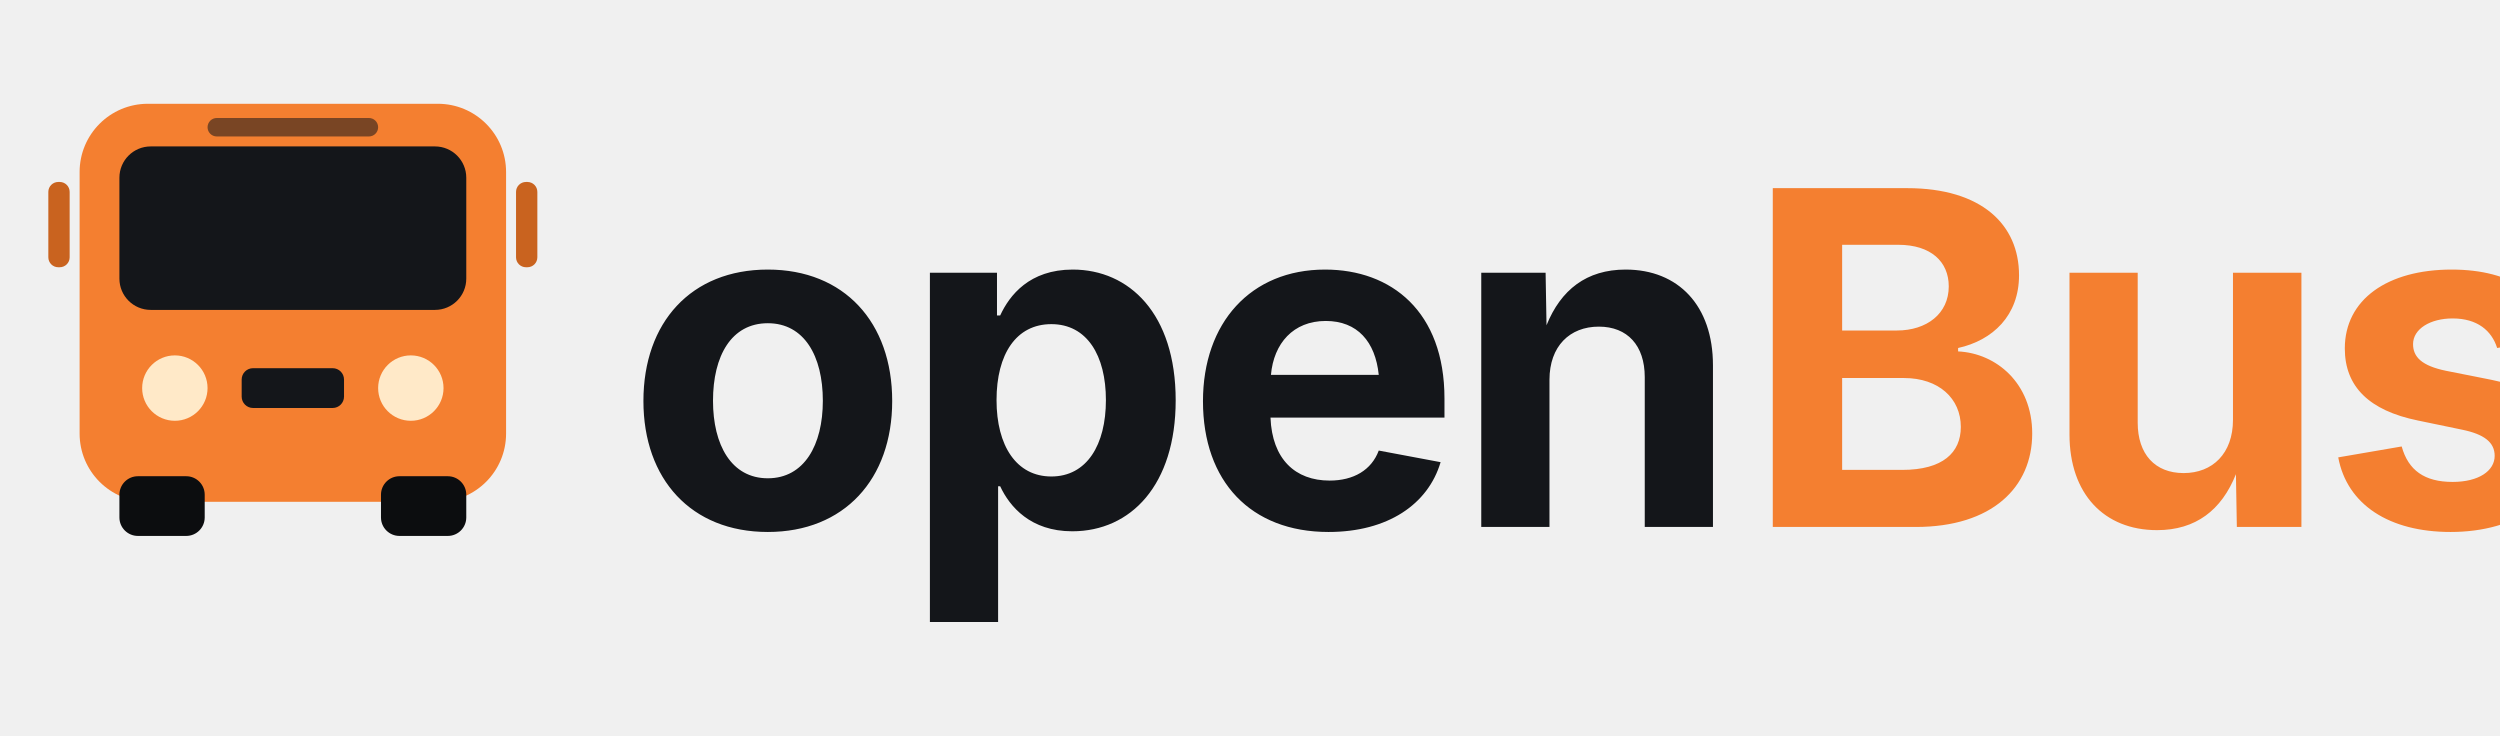
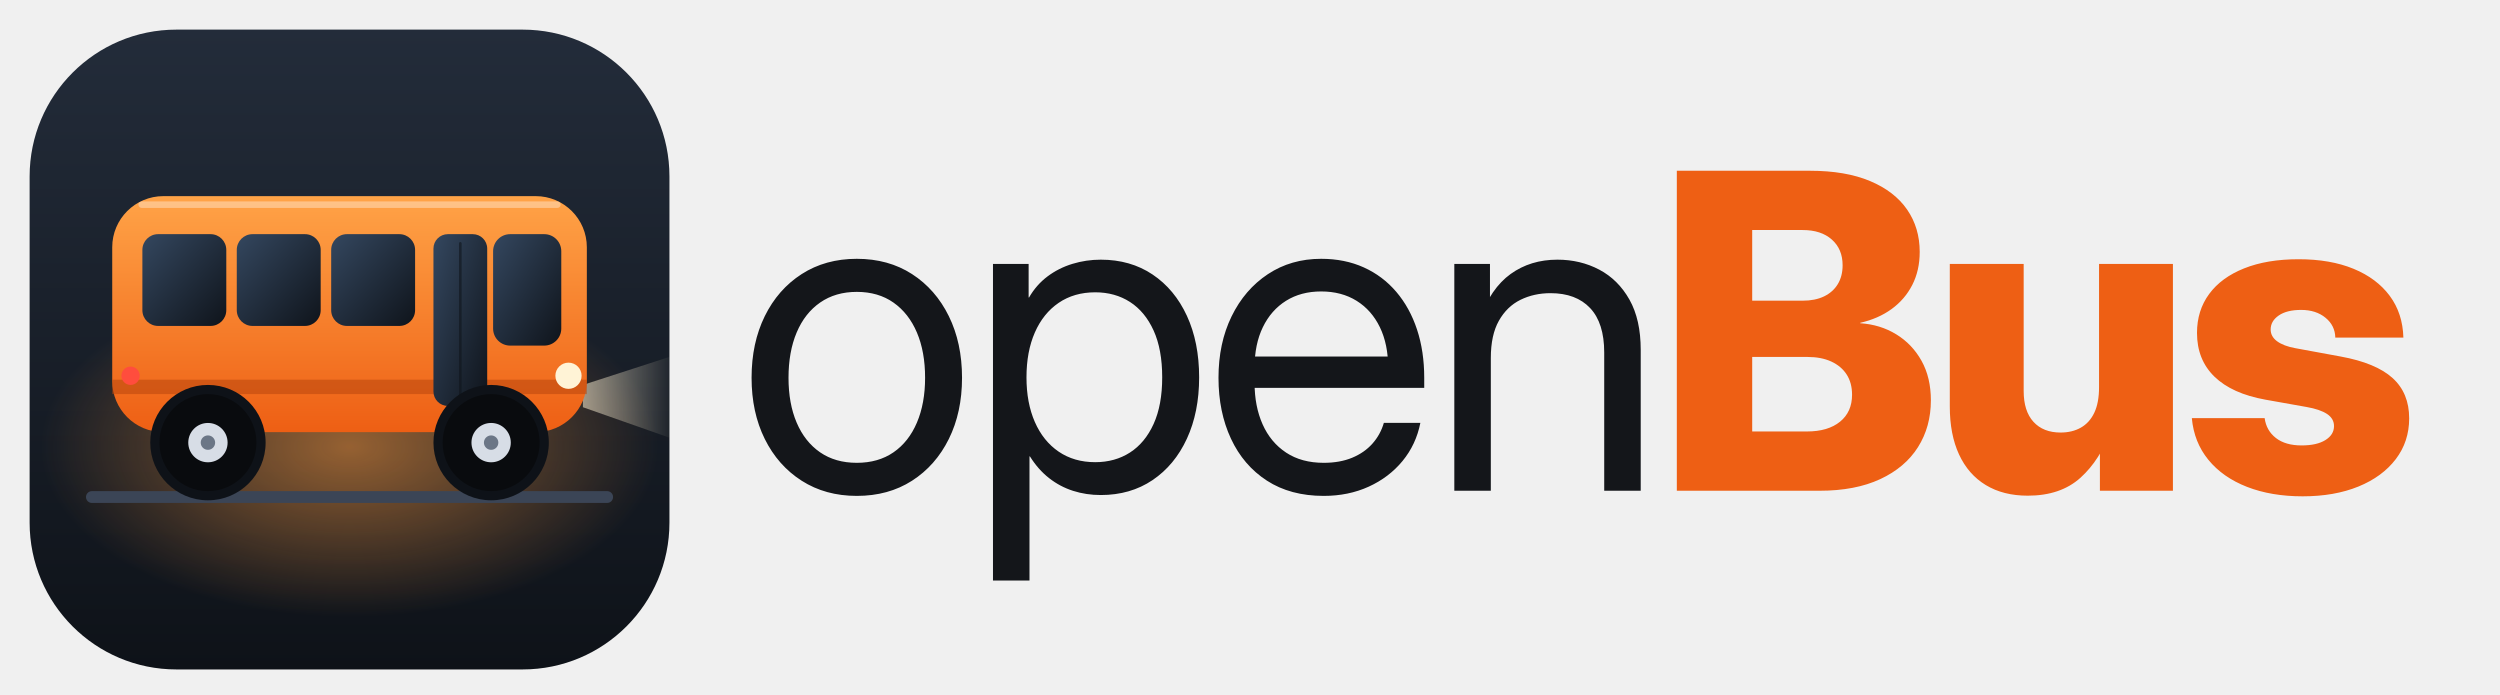
- <svg xmlns="http://www.w3.org/2000/svg" width="1020" height="300" viewBox="0 0 1020 300">
-   <g transform="scale(0.29) translate(-100 -60)">
-     <g>
-       <rect x="212" y="206" width="600" height="560" rx="96" fill="#f47f30" />
-       <rect x="268" y="266" width="488" height="230" rx="44" fill="#14161a" />
-       <rect x="392" y="226" width="240" height="26" rx="13" fill="#14161a" opacity=".55" />
-       <circle cx="346" cy="606" r="46" fill="#ffe9c8" />
-       <circle cx="678" cy="606" r="46" fill="#ffe9c8" />
-       <rect x="440" y="578" width="144" height="56" rx="16" fill="#14161a" />
-       <rect x="268" y="730" width="120" height="84" rx="26" fill="#0c0d0f" />
-       <rect x="636" y="730" width="120" height="84" rx="26" fill="#0c0d0f" />
-       <rect x="168" y="316" width="30" height="120" rx="14" fill="#c9631f" />
-       <rect x="826" y="316" width="30" height="120" rx="14" fill="#c9631f" />
+ <svg xmlns="http://www.w3.org/2000/svg" width="1080" height="300">
+   <defs>
+     <linearGradient id="bg" x1="0" y1="0" x2="0" y2="1" gradientUnits="userSpaceOnUse" gradientTransform="matrix(976 0 0 976 24 24)">
+       <stop offset="0" stop-color="#232c3a" />
+       <stop offset="1" stop-color="#0e1218" />
+     </linearGradient>
+     <linearGradient id="beam" x1="0" y1="0" x2="1" y2="0" gradientUnits="userSpaceOnUse" gradientTransform="matrix(142 0 0 130 868 560)">
+       <stop offset="0" stop-color="#fff3d6" stop-opacity="0.55" />
+       <stop offset="1" stop-color="#fff3d6" stop-opacity="0" />
+     </linearGradient>
+     <linearGradient id="body" x1="0" y1="0" x2="0" y2="1" gradientUnits="userSpaceOnUse" gradientTransform="matrix(724 0 0 360 150 318)">
+       <stop offset="0" stop-color="#ffa347" />
+       <stop offset="1" stop-color="#ee5f14" />
+     </linearGradient>
+     <linearGradient id="linearGradient1" x1="0" y1="0" x2="1" y2="1" gradientUnits="userSpaceOnUse" gradientTransform="matrix(128 0 0 140 196 376)">
+       <stop offset="0" stop-color="#34475f" />
+       <stop offset="1" stop-color="#0f141b" />
+     </linearGradient>
+     <linearGradient id="linearGradient2" x1="0" y1="0" x2="1" y2="1" gradientUnits="userSpaceOnUse" gradientTransform="matrix(128 0 0 140 340 376)">
+       <stop offset="0" stop-color="#34475f" />
+       <stop offset="1" stop-color="#0f141b" />
+     </linearGradient>
+     <linearGradient id="linearGradient3" x1="0" y1="0" x2="1" y2="1" gradientUnits="userSpaceOnUse" gradientTransform="matrix(128 0 0 140 484 376)">
+       <stop offset="0" stop-color="#34475f" />
+       <stop offset="1" stop-color="#0f141b" />
+     </linearGradient>
+     <linearGradient id="linearGradient4" x1="0" y1="0" x2="1" y2="1" gradientUnits="userSpaceOnUse" gradientTransform="matrix(82 0 0 262 640 376)">
+       <stop offset="0" stop-color="#34475f" />
+       <stop offset="1" stop-color="#0f141b" />
+     </linearGradient>
+     <linearGradient id="glass" x1="0" y1="0" x2="1" y2="1" gradientUnits="userSpaceOnUse" gradientTransform="matrix(104 0 0 170 731 376)">
+       <stop offset="0" stop-color="#34475f" />
+       <stop offset="1" stop-color="#0f141b" />
+     </linearGradient>
+     <radialGradient id="glow" cx="0.5" cy="0.5" r="0.5" fx="0.5" fy="0.5" gradientUnits="userSpaceOnUse" gradientTransform="matrix(940 0 0 520 42 440)">
+       <stop offset="0" stop-color="#ff9a3d" stop-opacity="0.55" />
+       <stop offset="1" stop-color="#ff9a3d" stop-opacity="0" />
+     </radialGradient>
+     <clipPath id="sq">
+       <path fill="#000000" stroke="none" d="M 248 24 L 776 24 C 899.712 24 1000 124.288 1000 248 L 1000 776 C 1000 899.712 899.712 1000 776 1000 L 248 1000 C 124.288 1000 24 899.712 24 776 L 24 248 C 24 124.288 124.288 24 248 24 Z" />
+     </clipPath>
+   </defs>
+   <g transform="matrix(0.2832 0 0 0.2832 6 6)">
+     <path fill="url(#bg)" stroke="none" d="M 248 24 L 776 24 C 899.712 24 1000 124.288 1000 248 L 1000 776 C 1000 899.712 899.712 1000 776 1000 L 248 1000 C 124.288 1000 24 899.712 24 776 L 24 248 C 24 124.288 124.288 24 248 24 Z" />
+     <g clip-path="url(#sq)">
+       <g transform="matrix(1 0 0 1 0 -40)">
+         <g id="bus">
+           <path fill="url(#glow)" stroke="none" d="M 982 700 C 982 768.956 932.482 835.088 844.34 883.848 C 756.198 932.607 636.652 960 512 960 C 387.348 960 267.802 932.607 179.66 883.848 C 91.518 835.088 42 768.956 42 700 C 42 631.044 91.518 564.912 179.66 516.152 C 267.802 467.393 387.348 440 512 440 C 636.652 440 756.198 467.393 844.34 516.152 C 932.482 564.912 982 631.044 982 700 Z" />
+           <path fill="url(#beam)" stroke="none" d="M 868 606 L 1010 560 L 1010 690 L 868 640 Z" />
+           <path fill="#3b4556" stroke="none" d="M 119 768 L 905 768 C 909.971 768 914 772.029 914 777 L 914 777 C 914 781.971 909.971 786 905 786 L 119 786 C 114.029 786 110 781.971 110 777 L 110 777 C 110 772.029 114.029 768 119 768 Z" />
+           <path fill="url(#body)" stroke="none" d="M 228 318 L 796 318 C 839.078 318 874 352.922 874 396 L 874 600 C 874 643.078 839.078 678 796 678 L 228 678 C 184.922 678 150 643.078 150 600 L 150 396 C 150 352.922 184.922 318 228 318 Z" />
+           <g opacity="0.35">
+             <path fill="#ffffff" stroke="none" d="M 195 326 L 829 326 C 831.761 326 834 328.239 834 331 L 834 331 C 834 333.761 831.761 336 829 336 L 195 336 C 192.239 336 190 333.761 190 331 L 190 331 C 190 328.239 192.239 326 195 326 Z" />
+           </g>
+           <g opacity="0.55">
+             <path fill="#b8460c" stroke="none" d="M 150 598 L 874 598 L 874 620 L 150 620 Z" />
+           </g>
+           <path fill="url(#linearGradient1)" stroke="none" d="M 220 376 L 300 376 C 313.255 376 324 386.745 324 400 L 324 492 C 324 505.255 313.255 516 300 516 L 220 516 C 206.745 516 196 505.255 196 492 L 196 400 C 196 386.745 206.745 376 220 376 Z" />
+           <path fill="url(#linearGradient2)" stroke="none" d="M 364 376 L 444 376 C 457.255 376 468 386.745 468 400 L 468 492 C 468 505.255 457.255 516 444 516 L 364 516 C 350.745 516 340 505.255 340 492 L 340 400 C 340 386.745 350.745 376 364 376 Z" />
+           <path fill="url(#linearGradient3)" stroke="none" d="M 508 376 L 588 376 C 601.255 376 612 386.745 612 400 L 612 492 C 612 505.255 601.255 516 588 516 L 508 516 C 494.745 516 484 505.255 484 492 L 484 400 C 484 386.745 494.745 376 508 376 Z" />
+           <path fill="url(#linearGradient4)" stroke="none" d="M 662 376 L 700 376 C 712.15 376 722 385.85 722 398 L 722 616 C 722 628.15 712.15 638 700 638 L 662 638 C 649.85 638 640 628.15 640 616 L 640 398 C 640 385.85 649.85 376 662 376 Z" />
+           <path fill="url(#glass)" stroke="none" d="M 757 376 L 809 376 C 823.359 376 835 387.641 835 402 L 835 520 C 835 534.359 823.359 546 809 546 L 757 546 C 742.641 546 731 534.359 731 520 L 731 402 C 731 387.641 742.641 376 757 376 Z" />
+           <g opacity="0.6">
+             <path fill="#0f141b" stroke="none" d="M 681 388 L 681 388 C 682.105 388 683 388.895 683 390 L 683 624 C 683 625.105 682.105 626 681 626 L 681 626 C 679.895 626 679 625.105 679 624 L 679 390 C 679 388.895 679.895 388 681 388 Z" />
+           </g>
+           <path fill="#fff3d6" stroke="none" d="M 866 592 C 866 603.046 857.046 612 846 612 C 834.954 612 826 603.046 826 592 C 826 580.954 834.954 572 846 572 C 857.046 572 866 580.954 866 592 Z" />
+           <path fill="#ff4d3d" stroke="none" d="M 192 592 C 192 599.732 185.732 606 178 606 C 170.268 606 164 599.732 164 592 C 164 584.268 170.268 578 178 578 C 185.732 578 192 584.268 192 592 Z" />
+           <path fill="#0e1218" stroke="none" d="M 384 694 C 384 742.601 344.601 782 296 782 C 247.399 782 208 742.601 208 694 C 208 645.399 247.399 606 296 606 C 344.601 606 384 645.399 384 694 Z" />
+           <path fill="#0e1218" stroke="none" d="M 816 694 C 816 742.601 776.601 782 728 782 C 679.399 782 640 742.601 640 694 C 640 645.399 679.399 606 728 606 C 776.601 606 816 645.399 816 694 Z" />
+           <path fill="#090b0e" stroke="none" d="M 370 694 C 370 734.869 336.869 768 296 768 C 255.131 768 222 734.869 222 694 C 222 653.131 255.131 620 296 620 C 336.869 620 370 653.131 370 694 Z" />
+           <path fill="#090b0e" stroke="none" d="M 802 694 C 802 734.869 768.869 768 728 768 C 687.131 768 654 734.869 654 694 C 654 653.131 687.131 620 728 620 C 768.869 620 802 653.131 802 694 Z" />
+           <path fill="#d7dde6" stroke="none" d="M 326 694 C 326 710.568 312.569 724 296 724 C 279.431 724 266 710.568 266 694 C 266 677.431 279.431 664 296 664 C 312.569 664 326 677.431 326 694 Z" />
+           <path fill="#d7dde6" stroke="none" d="M 758 694 C 758 710.568 744.568 724 728 724 C 711.431 724 698 710.568 698 694 C 698 677.431 711.431 664 728 664 C 744.568 664 758 677.431 758 694 Z" />
+           <path fill="#6b7686" stroke="none" d="M 307 694 C 307 700.075 302.075 705 296 705 C 289.925 705 285 700.075 285 694 C 285 687.925 289.925 683 296 683 C 302.075 683 307 687.925 307 694 Z" />
+           <path fill="#6b7686" stroke="none" d="M 739 694 C 739 700.075 734.075 705 728 705 C 721.925 705 717 700.075 717 694 C 717 687.925 721.925 683 728 683 C 734.075 683 739 687.925 739 694 Z" />
+         </g>
+       </g>
    </g>
  </g>
-   <text x="255" y="215" font-family="Inter, 'Segoe UI', Arial, sans-serif" font-size="190" font-weight="700" letter-spacing="-4" fill="#14161a">open<tspan fill="#f47f30">Bus</tspan>
-   </text>
+   <g>
+     <path fill="#14161a" stroke="none" d="M 370.139 214.227 Q 356.594 214.227 346.342 207.686 Q 336.091 201.146 330.385 189.642 Q 324.68 178.138 324.68 163.201 Q 324.68 148.172 330.385 136.575 Q 336.091 124.979 346.342 118.392 Q 356.594 111.805 370.139 111.805 Q 383.776 111.805 393.981 118.392 Q 404.187 124.979 409.892 136.575 Q 415.598 148.172 415.598 163.201 Q 415.598 178.138 409.892 189.642 Q 404.187 201.146 393.981 207.686 Q 383.776 214.227 370.139 214.227 Z M 370.139 199.939 Q 379.416 199.939 386.003 195.394 Q 392.59 190.848 396.115 182.544 Q 399.641 174.241 399.641 163.201 Q 399.641 151.976 396.115 143.672 Q 392.59 135.369 386.003 130.73 Q 379.416 126.092 370.139 126.092 Q 360.954 126.092 354.321 130.684 Q 347.688 135.276 344.162 143.626 Q 340.637 151.976 340.637 163.201 Q 340.637 174.334 344.162 182.591 Q 347.688 190.848 354.274 195.394 Q 360.861 199.939 370.139 199.939 Z M 428.967 250.779 L 428.967 114.031 L 444.367 114.031 L 444.367 128.504 L 444.553 128.504 Q 447.707 123.03 452.531 119.412 Q 457.355 115.794 463.293 113.985 Q 469.23 112.176 475.539 112.176 Q 488.342 112.176 497.897 118.577 Q 507.453 124.979 512.741 136.436 Q 518.029 147.894 518.029 163.016 Q 518.029 178.045 512.741 189.502 Q 507.453 200.96 497.897 207.408 Q 488.342 213.855 475.539 213.855 Q 469.23 213.855 463.571 212.046 Q 457.912 210.237 453.181 206.526 Q 448.449 202.815 444.924 197.156 L 444.738 197.156 L 444.738 250.779 Z M 473.127 199.661 Q 481.662 199.661 488.156 195.486 Q 494.65 191.312 498.361 183.147 Q 502.072 174.983 502.072 163.016 Q 502.072 150.955 498.361 142.791 Q 494.65 134.627 488.156 130.452 Q 481.662 126.277 473.127 126.277 Q 464.035 126.277 457.355 130.823 Q 450.676 135.369 447.058 143.626 Q 443.439 151.883 443.439 163.016 Q 443.439 174.056 447.058 182.313 Q 450.676 190.569 457.355 195.115 Q 464.035 199.661 473.127 199.661 Z M 571.848 214.227 Q 557.468 214.227 547.309 207.64 Q 537.15 201.053 531.77 189.502 Q 526.389 177.952 526.389 163.201 Q 526.389 148.265 532.048 136.668 Q 537.707 125.071 547.727 118.438 Q 557.746 111.805 570.734 111.805 Q 580.939 111.805 589.15 115.516 Q 597.36 119.227 603.205 126.092 Q 609.05 132.957 612.158 142.374 Q 615.266 151.79 615.266 163.201 L 615.266 167.562 L 534.738 167.562 L 534.738 154.017 L 606.452 154.017 L 599.68 158.748 Q 599.68 148.729 596.108 141.353 Q 592.536 133.978 586.042 129.942 Q 579.548 125.906 570.734 125.906 Q 562.014 125.906 555.566 129.942 Q 549.118 133.978 545.546 141.353 Q 541.975 148.729 541.975 158.748 L 541.975 165.428 Q 541.975 175.54 545.454 183.333 Q 548.933 191.126 555.612 195.533 Q 562.292 199.939 571.848 199.939 Q 578.806 199.939 584.094 197.759 Q 589.382 195.579 592.861 191.683 Q 596.34 187.786 597.824 182.684 L 613.596 182.684 Q 611.74 192.054 605.895 199.151 Q 600.051 206.248 591.284 210.237 Q 582.517 214.227 571.848 214.227 Z M 644.035 154.666 L 644.035 212 L 628.264 212 L 628.264 114.031 L 643.664 114.031 L 643.664 137.781 L 639.211 137.781 Q 644.035 124.515 652.617 118.345 Q 661.198 112.176 672.795 112.176 Q 682.722 112.176 690.886 116.49 Q 699.05 120.804 703.92 129.432 Q 708.791 138.06 708.791 151.141 L 708.791 212 L 693.02 212 L 693.02 152.254 Q 693.02 139.544 686.943 133.096 Q 680.866 126.648 669.826 126.648 Q 662.683 126.648 656.838 129.524 Q 650.993 132.4 647.514 138.57 Q 644.035 144.739 644.035 154.666 Z" />
+     <path fill="#ee5f14" stroke="none" d="M 724.387 212 L 724.387 73.768 L 781.906 73.768 Q 797.307 73.768 807.883 78.221 Q 818.459 82.674 823.886 90.56 Q 829.314 98.445 829.314 108.836 Q 829.314 116.814 826.113 123.077 Q 822.912 129.339 817.16 133.514 Q 811.408 137.688 803.615 139.451 L 803.615 139.637 Q 812.243 140.193 819.155 144.415 Q 826.066 148.636 830.102 155.872 Q 834.138 163.108 834.138 172.942 Q 834.138 184.354 828.571 193.167 Q 823.005 201.98 812.243 206.99 Q 801.481 212 786.081 212 Z M 756.95 186.395 L 780.607 186.395 Q 789.699 186.395 794.894 182.173 Q 800.09 177.952 800.09 170.53 Q 800.09 165.428 797.771 161.81 Q 795.451 158.191 791.137 156.197 Q 786.823 154.202 780.793 154.202 L 756.95 154.202 Z M 756.95 129.896 L 778.752 129.896 Q 784.133 129.896 787.983 128.04 Q 791.833 126.185 793.92 122.752 Q 796.008 119.319 796.008 114.588 Q 796.008 107.63 791.369 103.501 Q 786.73 99.373 778.752 99.373 L 756.95 99.373 Z M 875.988 214.134 Q 865.412 214.134 857.851 209.542 Q 850.29 204.949 846.301 196.321 Q 842.312 187.693 842.312 175.633 L 842.312 114.031 L 874.226 114.031 L 874.226 168.953 Q 874.226 177.581 878.447 182.22 Q 882.668 186.858 890.183 186.858 Q 895.192 186.858 898.95 184.725 Q 902.707 182.591 904.748 178.277 Q 906.789 173.963 906.789 167.283 L 906.789 114.031 L 938.703 114.031 L 938.703 212 L 907.16 212 L 907.16 185.745 L 911.892 185.745 Q 907.346 198.641 898.764 206.387 Q 890.183 214.134 875.988 214.134 Z M 994.748 214.412 Q 981.203 214.412 970.72 210.33 Q 960.236 206.248 954.02 198.641 Q 947.805 191.033 946.877 180.643 L 978.327 180.643 Q 979.069 186.023 983.198 189.224 Q 987.326 192.425 994.284 192.425 Q 1000.871 192.425 1004.582 190.105 Q 1008.293 187.786 1008.293 184.075 Q 1008.293 180.828 1005.278 178.833 Q 1002.263 176.839 996.418 175.818 L 978.698 172.664 Q 964.226 170.066 956.665 162.737 Q 949.104 155.408 949.104 143.812 Q 949.104 134.163 954.345 127.02 Q 959.587 119.876 969.467 115.933 Q 979.348 111.99 992.985 111.99 Q 1006.716 111.99 1016.735 116.119 Q 1026.755 120.247 1032.368 127.808 Q 1037.98 135.369 1038.259 145.853 L 1008.85 145.853 Q 1008.757 140.657 1004.628 137.271 Q 1000.5 133.885 994.099 133.885 Q 987.883 133.885 984.404 136.297 Q 980.925 138.709 980.925 142.327 Q 980.925 145.389 983.708 147.43 Q 986.491 149.471 991.501 150.398 L 1011.169 154.017 Q 1026.384 156.8 1033.574 163.294 Q 1040.764 169.788 1040.764 180.735 Q 1040.764 190.755 1034.965 198.362 Q 1029.167 205.97 1018.823 210.191 Q 1008.479 214.412 994.748 214.412 Z" />
+   </g>
</svg>
